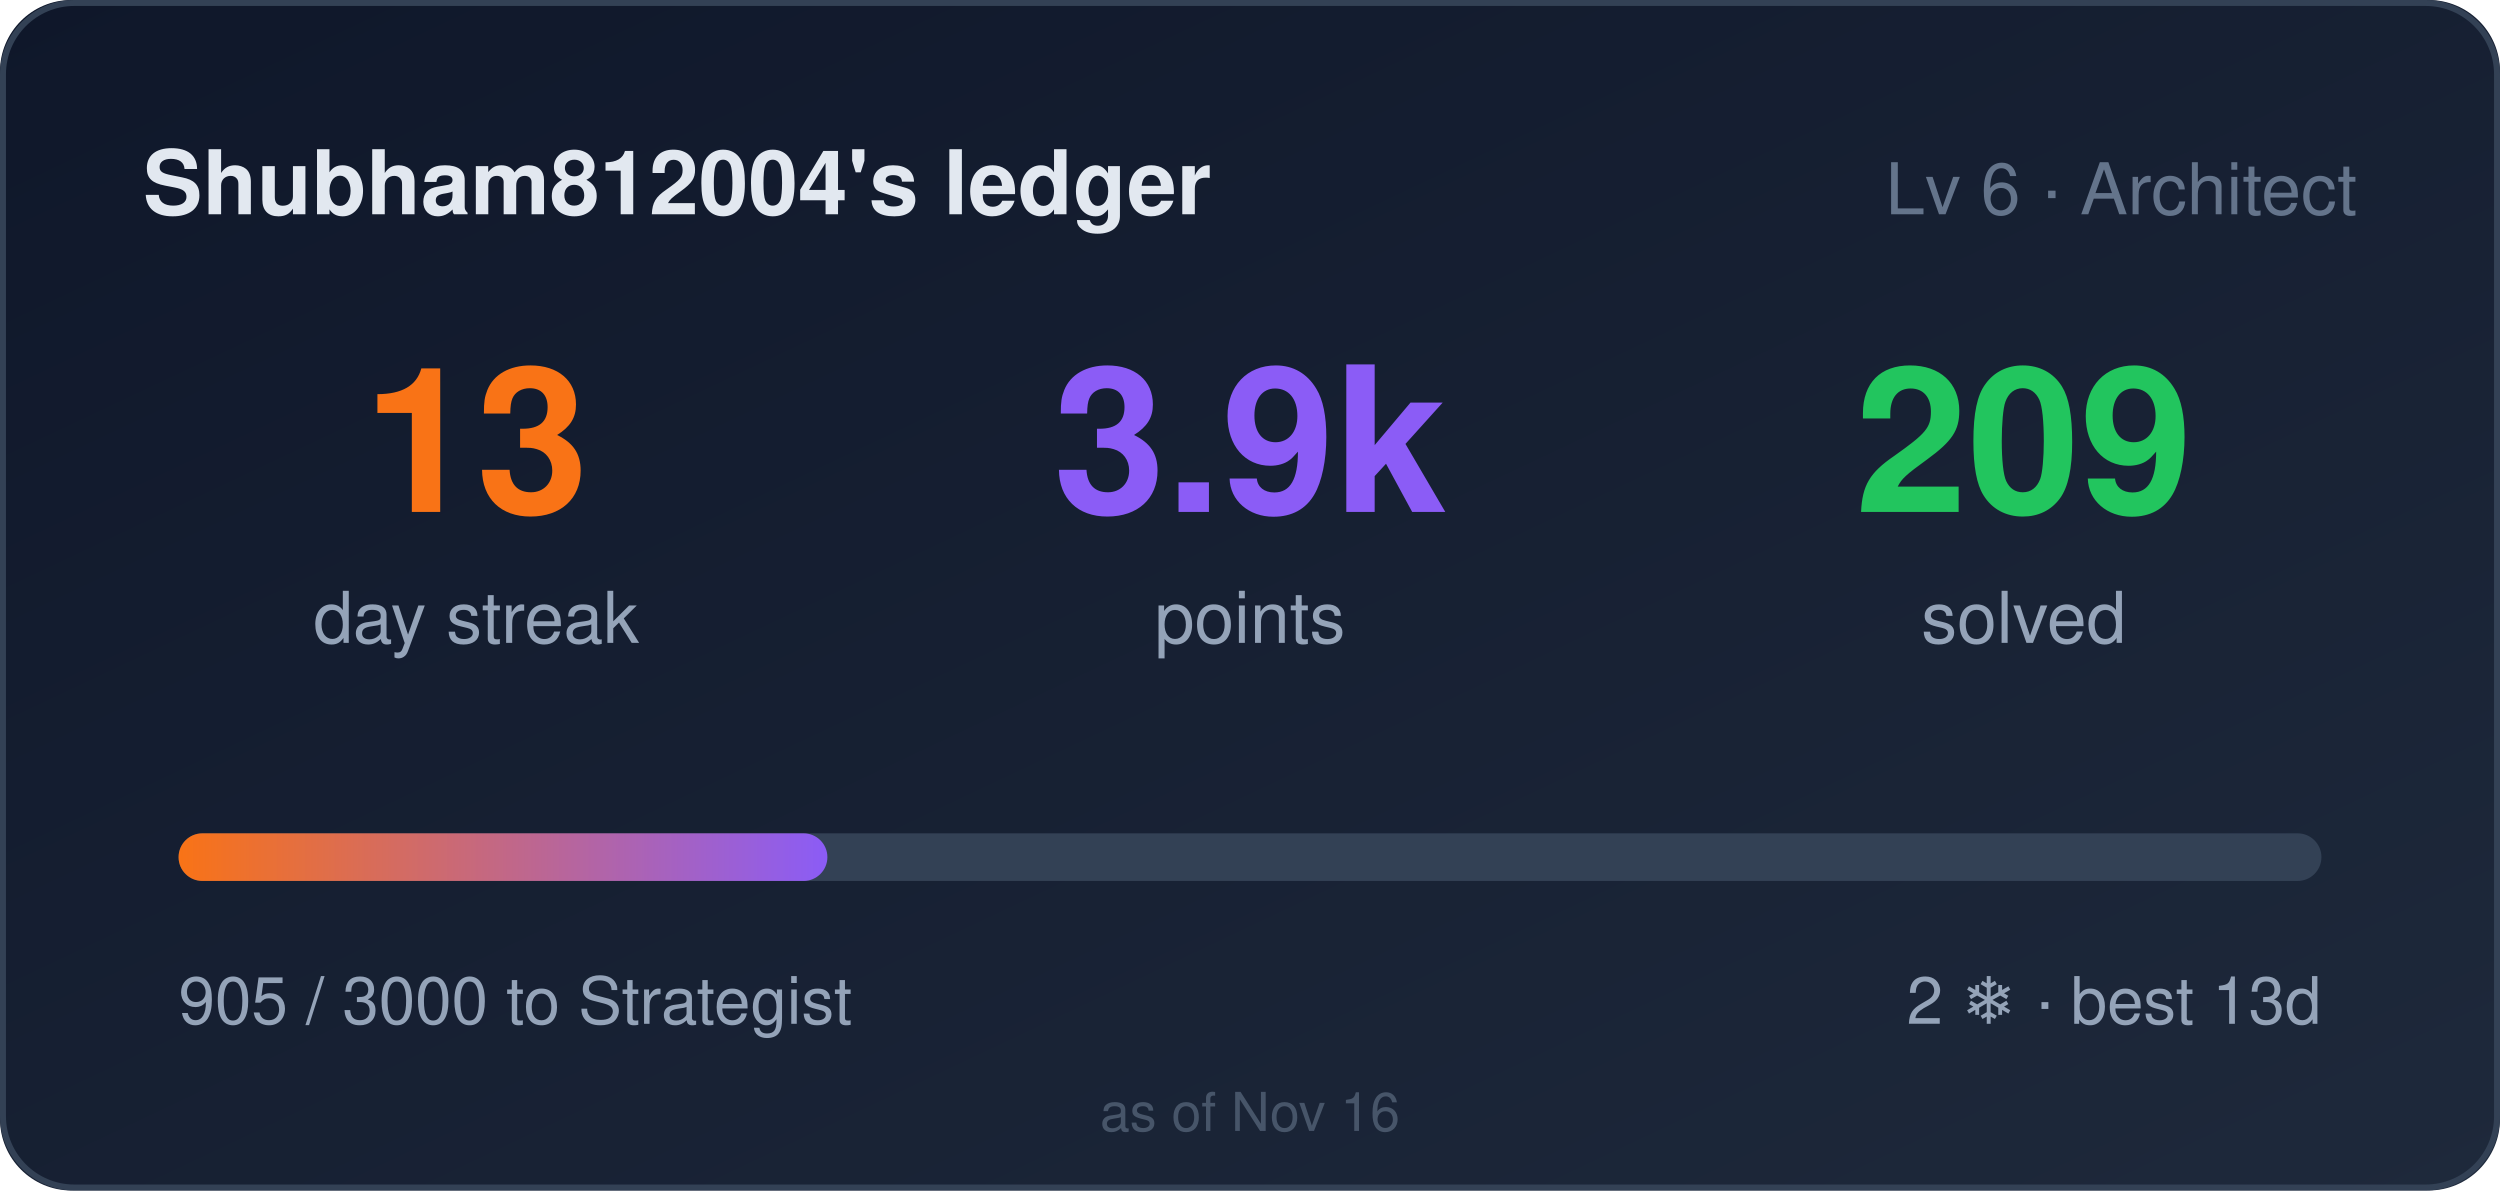
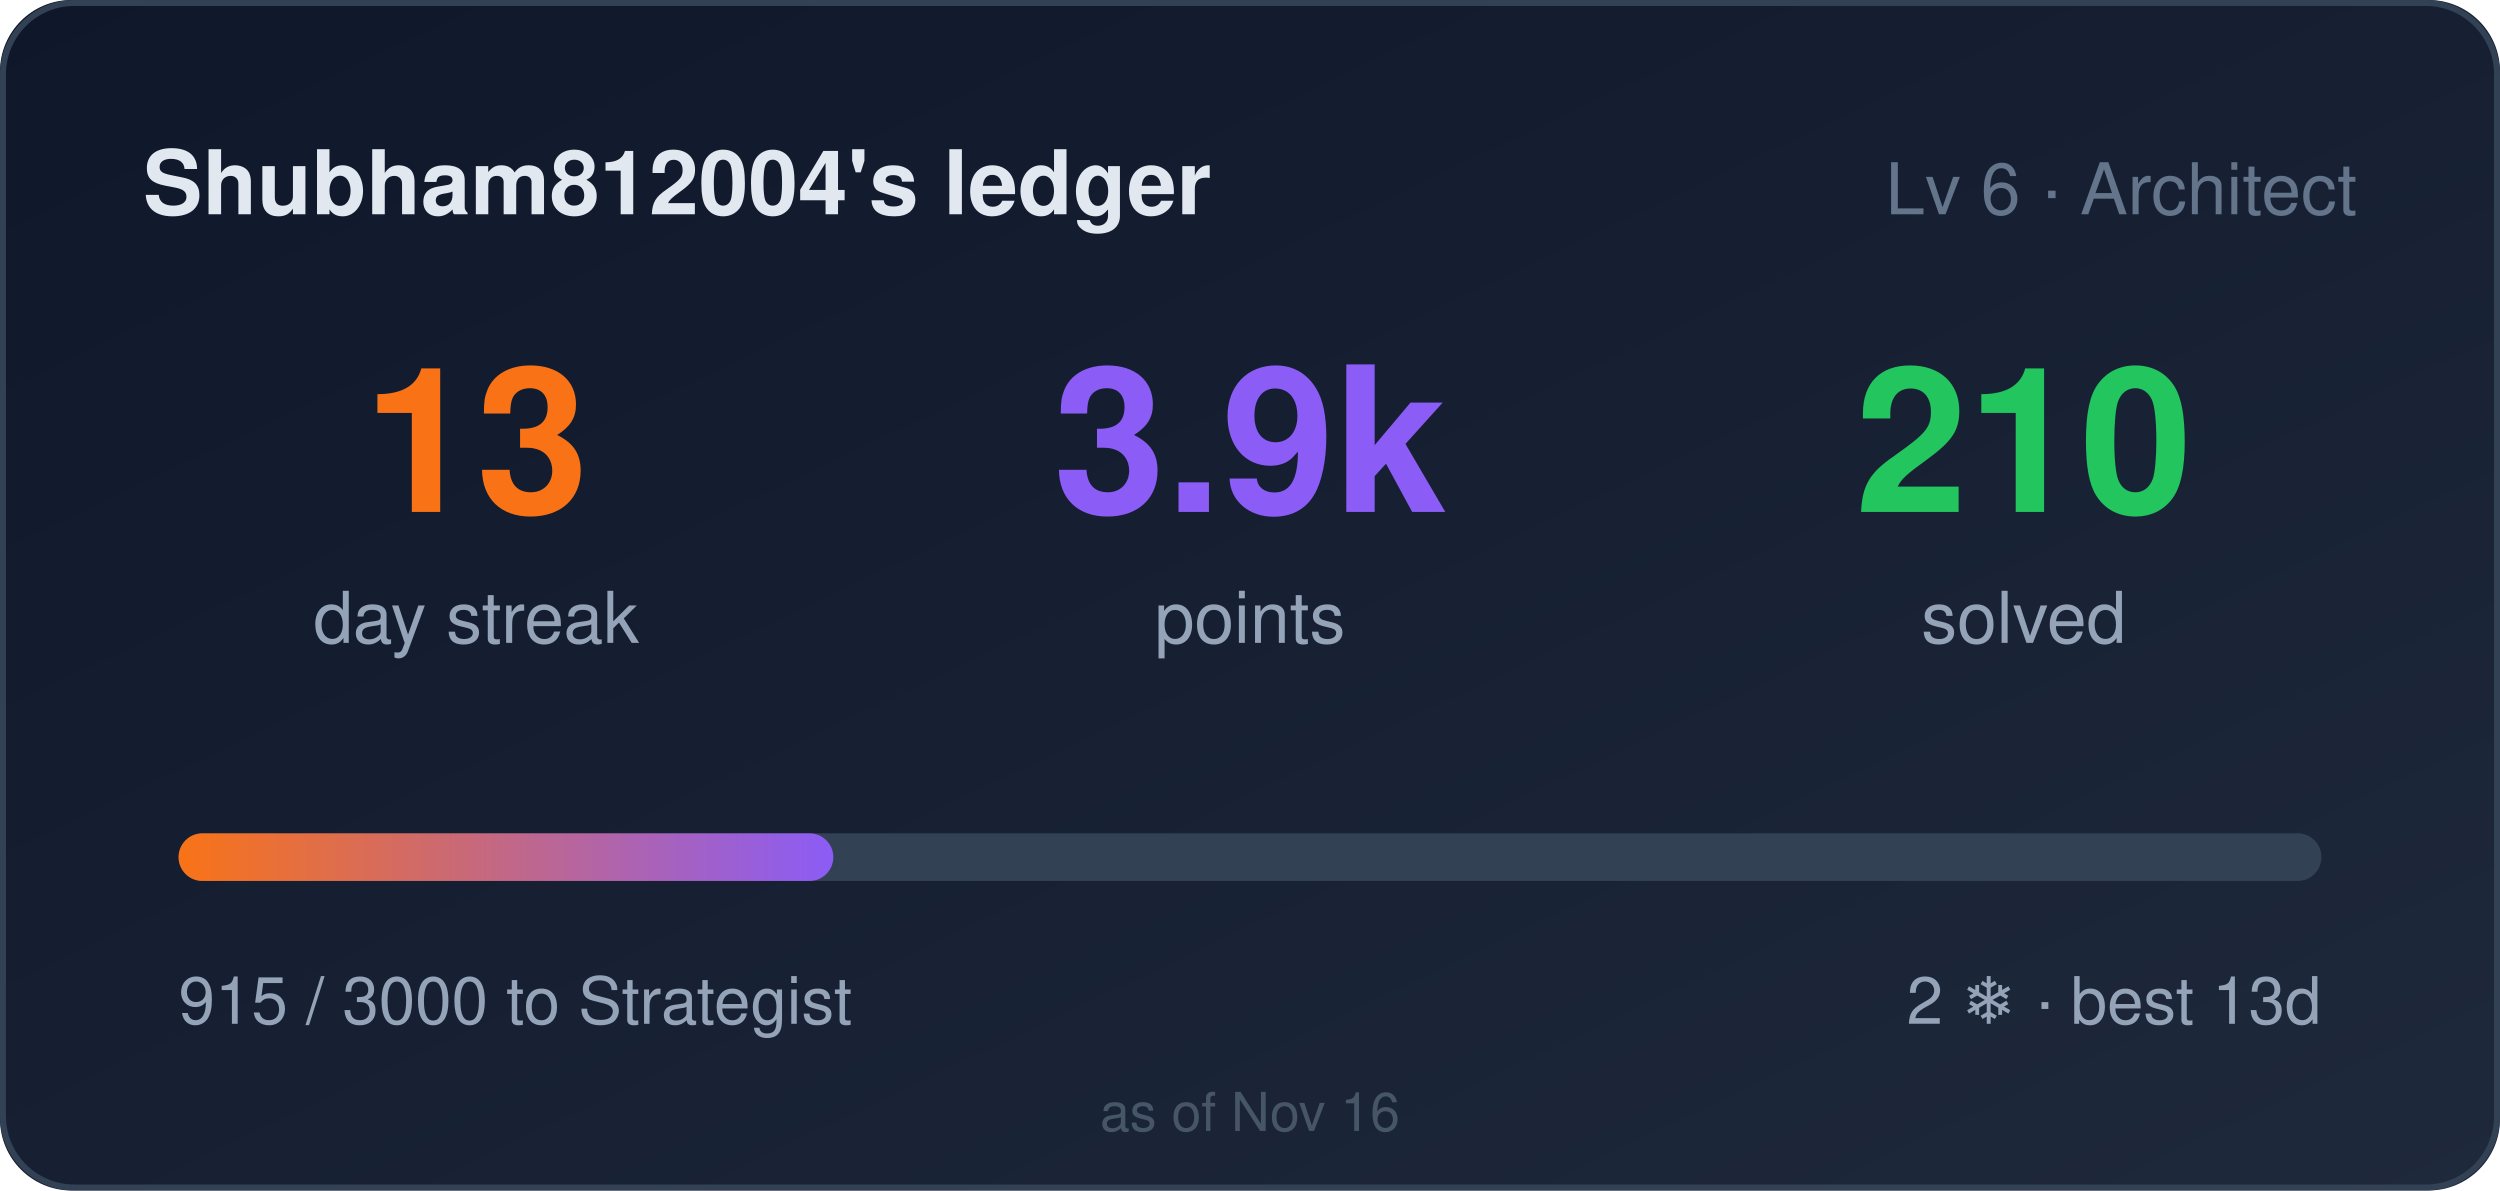
- <svg xmlns="http://www.w3.org/2000/svg" width="420" height="200" role="img" aria-label="Shubham812004's ledger: 13 day streak, 3905 points">
+ <svg xmlns="http://www.w3.org/2000/svg" width="420" height="200" role="img" aria-label="Shubham812004's ledger: 13 day streak, 3915 points">
  <style>
    .bar,.n{transform-box:fill-box}
    .bar{transform-origin:left center}
    @media (prefers-reduced-motion: no-preference){
      .bar{animation:cl-grow .9s cubic-bezier(.22,1,.36,1) both}
      .n{animation:cl-rise .5s ease-out both}
      .n2{animation-delay:.08s}
      .n3{animation-delay:.16s}
    }
    @keyframes cl-grow{from{transform:scaleX(0)}to{transform:scaleX(1)}}
    @keyframes cl-rise{from{opacity:0;transform:translateY(6px)}to{opacity:1;transform:none}}
  </style>
  <defs>
    <linearGradient id="bg" x1="0" y1="0" x2="1" y2="1">
      <stop offset="0" stop-color="#0f172a" />
      <stop offset="1" stop-color="#1e293b" />
    </linearGradient>
    <linearGradient id="bar" x1="0" y1="0" x2="1" y2="0">
      <stop offset="0" stop-color="#f97316" />
      <stop offset="1" stop-color="#8b5cf6" />
    </linearGradient>
  </defs>
  <rect width="420" height="200" rx="12" fill="url(#bg)" />
  <rect x="0.5" y="0.5" width="419" height="199" rx="12" fill="none" stroke="#334155" />
  <text x="24" y="36" fill="#e2e8f0" font-size="15" font-weight="600" font-family="Segoe UI,Helvetica,Arial,sans-serif">Shubham812004's ledger</text>
  <text x="396" y="36" fill="#64748b" font-size="12" text-anchor="end" font-family="Segoe UI,Helvetica,Arial,sans-serif">Lv 6 · Architect</text>
  <g font-family="Segoe UI,Helvetica,Arial,sans-serif">
    <text class="n n1" x="80" y="86" fill="#f97316" font-size="34" font-weight="700" text-anchor="middle">13</text>
    <text x="80" y="108" fill="#94a3b8" font-size="12" text-anchor="middle">day streak</text>
    <text class="n n2" x="210" y="86" fill="#8b5cf6" font-size="34" font-weight="700" text-anchor="middle">3.9k</text>
    <text x="210" y="108" fill="#94a3b8" font-size="12" text-anchor="middle">points</text>
-     <text class="n n3" x="340" y="86" fill="#22c55e" font-size="34" font-weight="700" text-anchor="middle">209</text>
+     <text class="n n3" x="340" y="86" fill="#22c55e" font-size="34" font-weight="700" text-anchor="middle">210</text>
    <text x="340" y="108" fill="#94a3b8" font-size="12" text-anchor="middle">solved</text>
  </g>
  <rect x="30" y="140" width="360" height="8" rx="4" fill="#334155" />
-   <rect class="bar" x="30" y="140" width="109" height="8" rx="4" fill="url(#bar)" />
-   <text x="30" y="172" fill="#94a3b8" font-size="11" font-family="Segoe UI,Helvetica,Arial,sans-serif">905 / 3000 to Strategist</text>
+   <rect class="bar" x="30" y="140" width="110" height="8" rx="4" fill="url(#bar)" />
+   <text x="30" y="172" fill="#94a3b8" font-size="11" font-family="Segoe UI,Helvetica,Arial,sans-serif">915 / 3000 to Strategist</text>
  <text x="390" y="172" fill="#94a3b8" font-size="11" text-anchor="end" font-family="Segoe UI,Helvetica,Arial,sans-serif">2 ❄ · best 13d</text>
  <text x="210" y="190" fill="#475569" font-size="9" text-anchor="middle" font-family="Segoe UI,Helvetica,Arial,sans-serif">as of Nov 16</text>
</svg>
